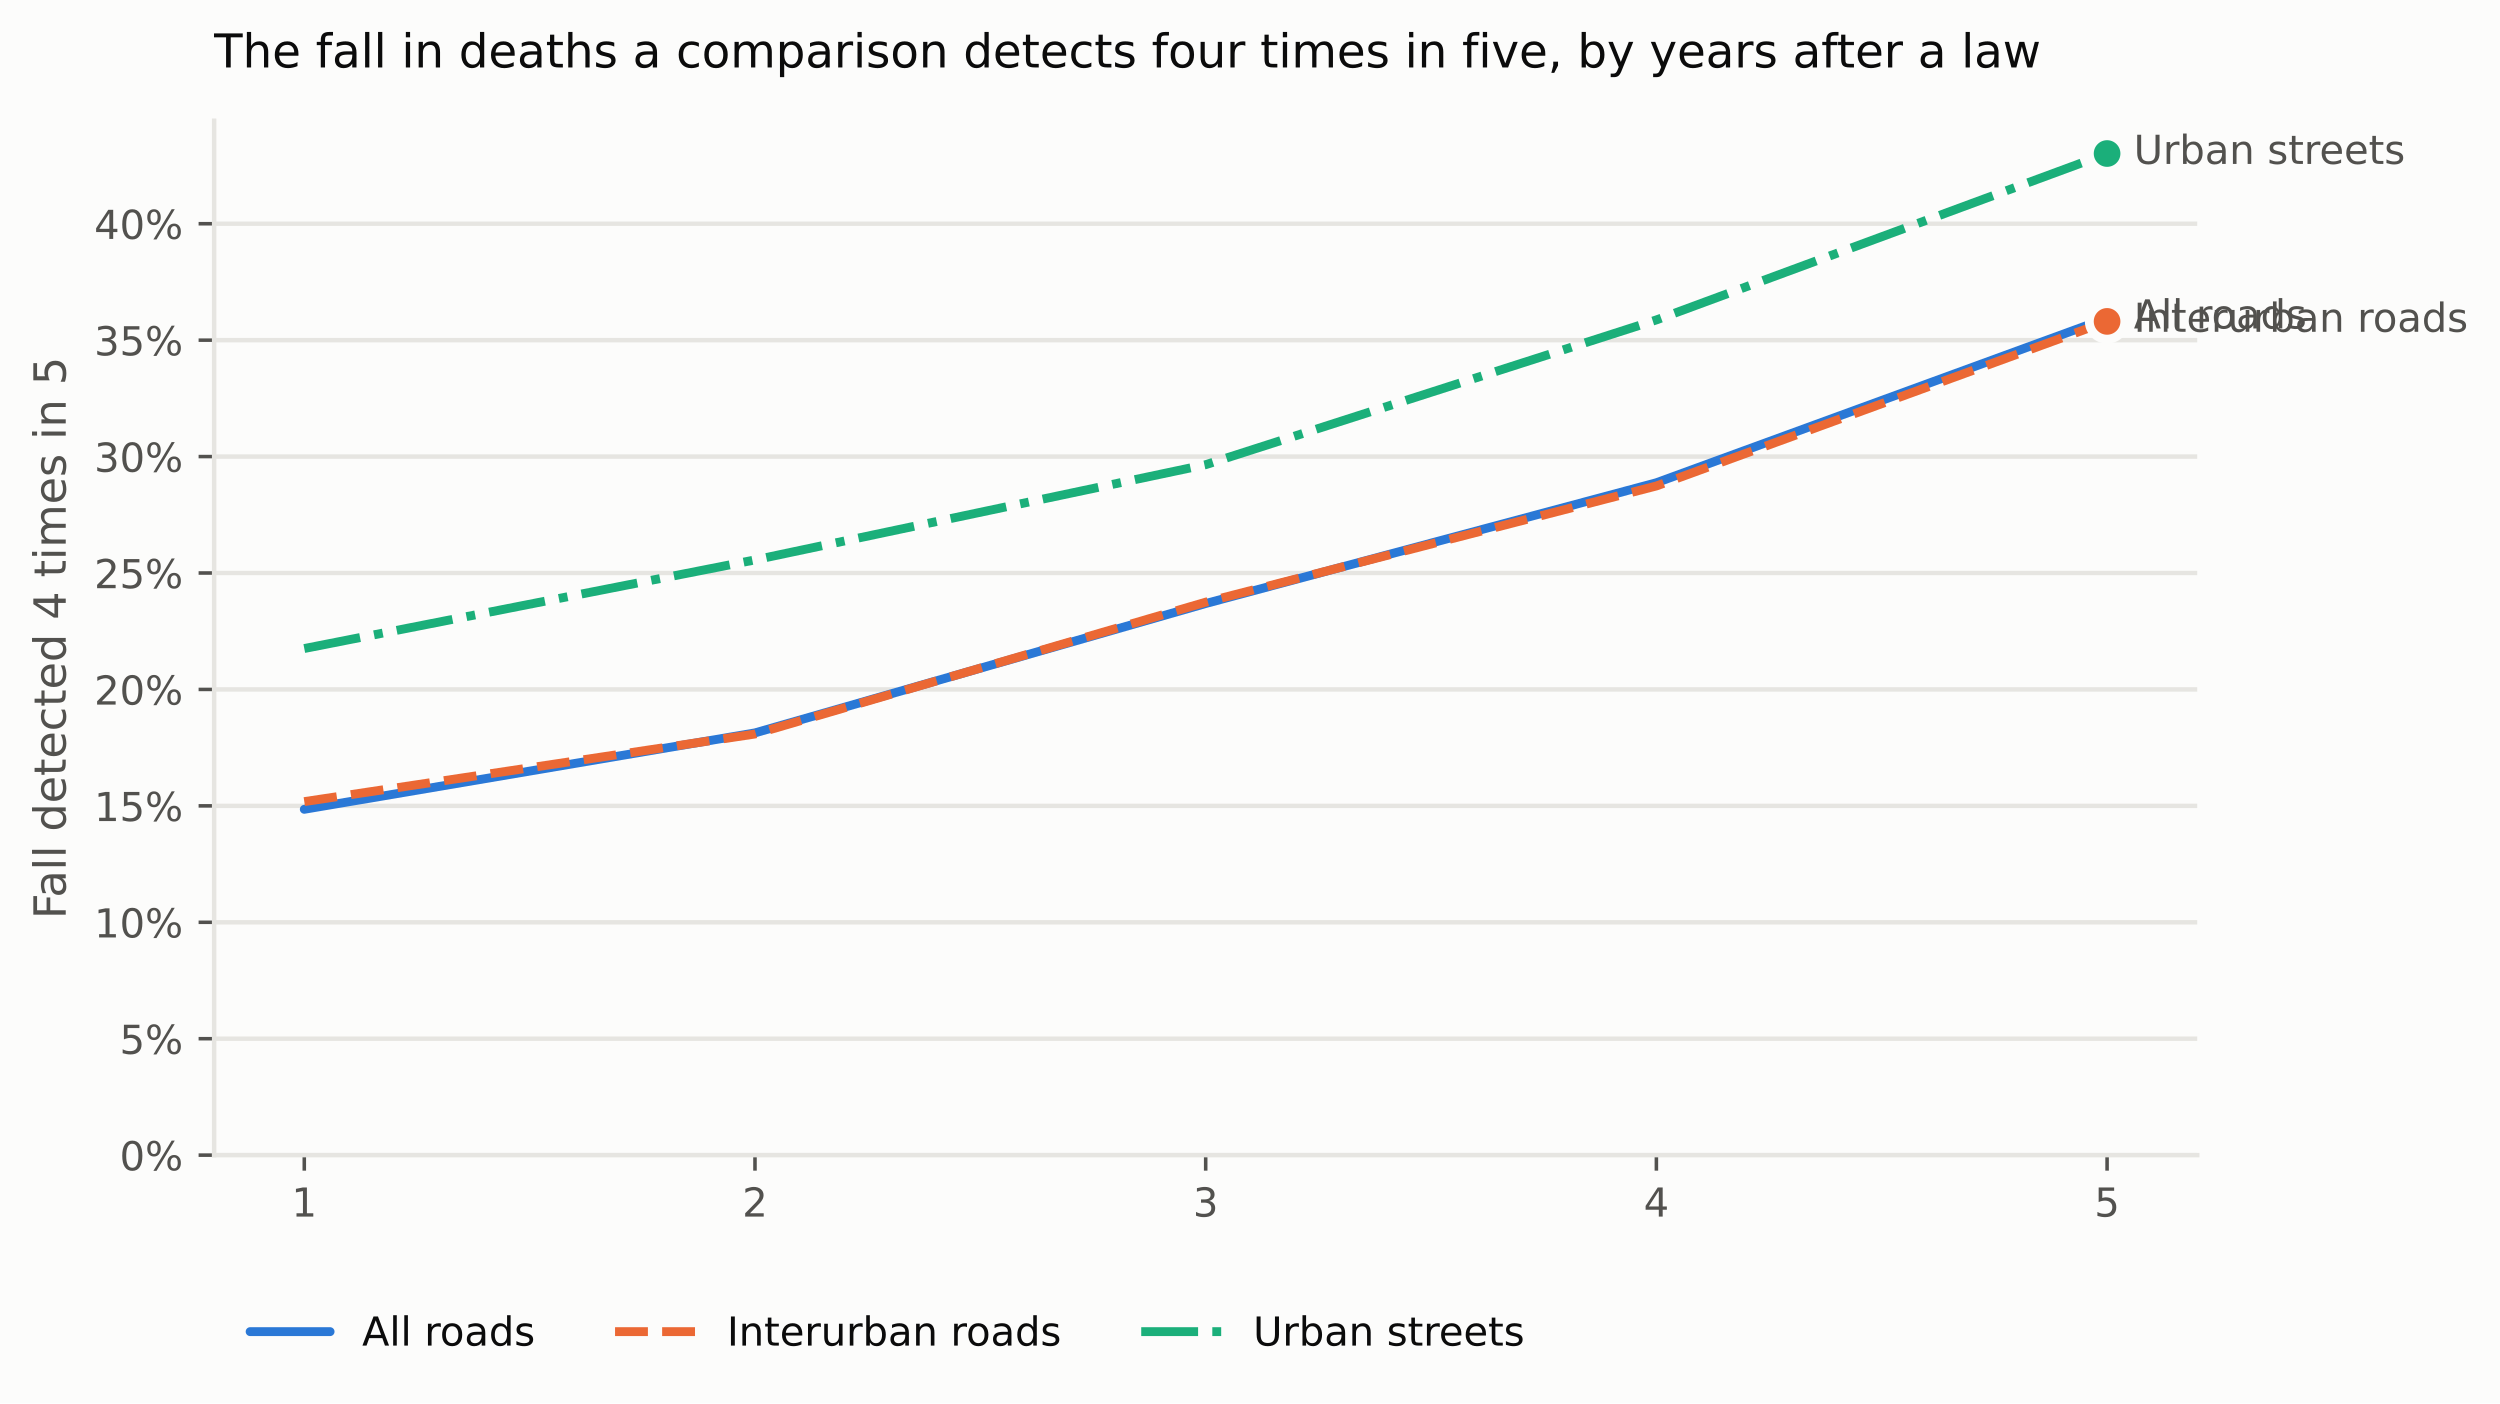
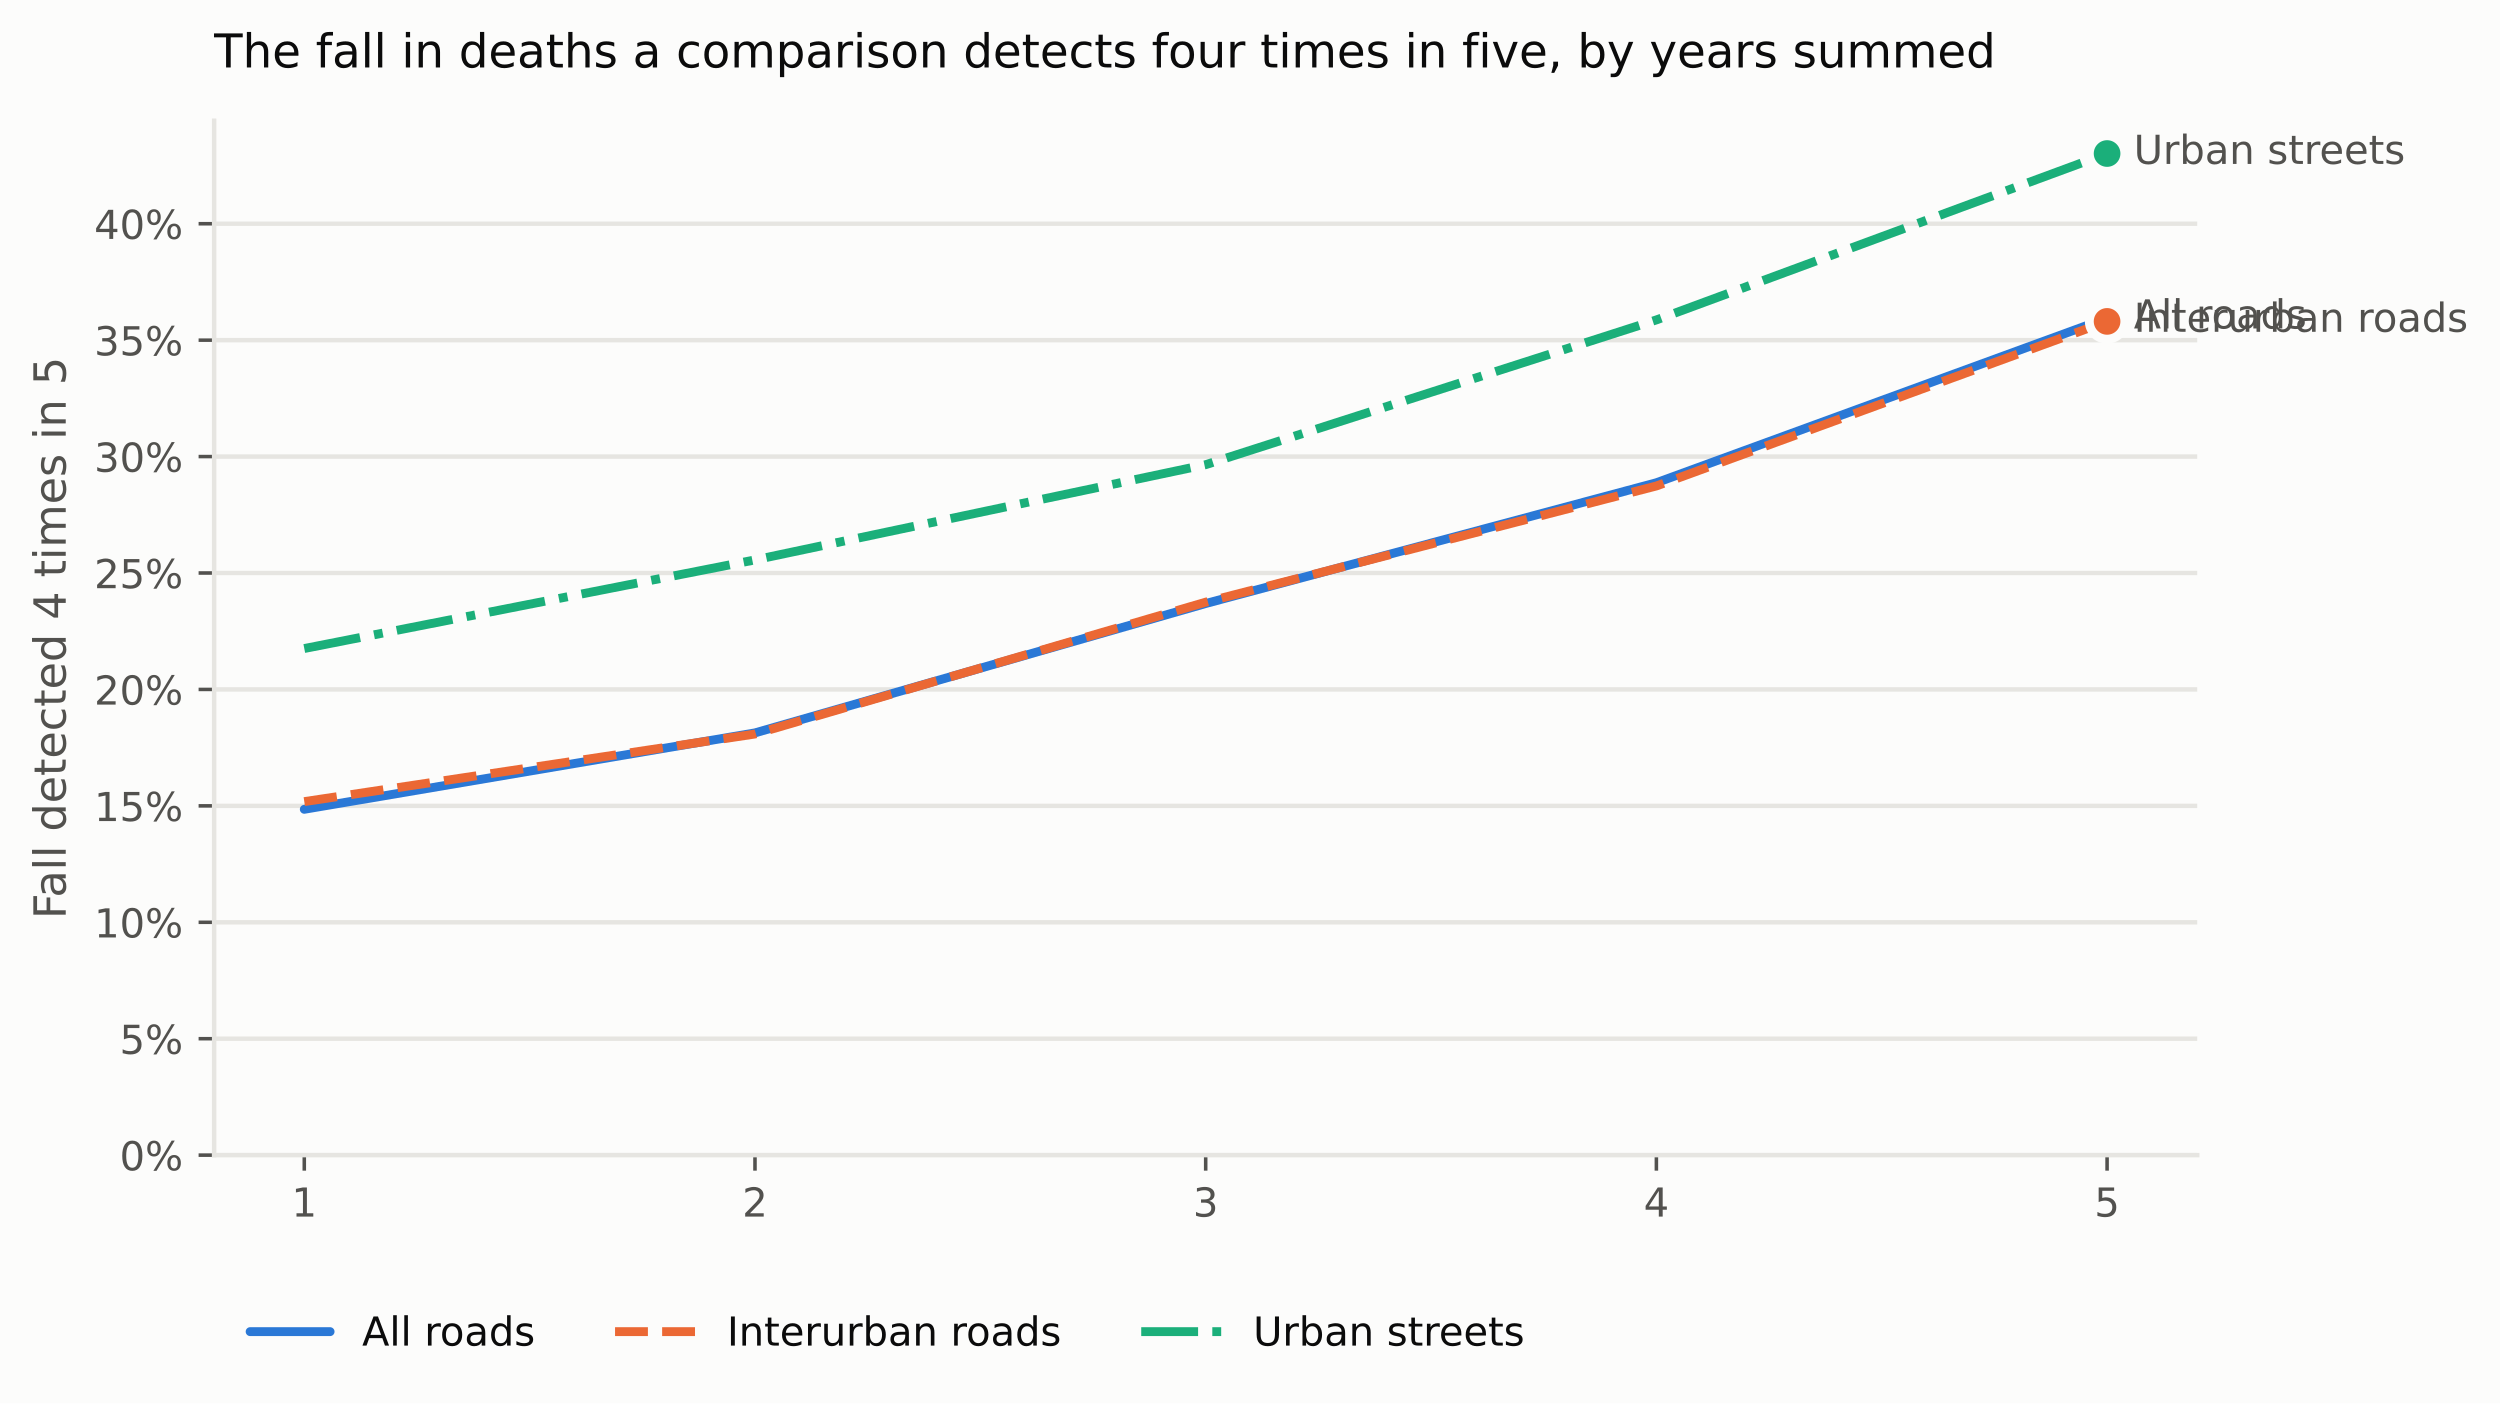
<svg xmlns="http://www.w3.org/2000/svg" xmlns:xlink="http://www.w3.org/1999/xlink" width="562.761pt" height="315.869pt" viewBox="0 0 562.761 315.869" version="1.1">
  <defs>
    <style type="text/css">*{stroke-linejoin: round; stroke-linecap: butt}</style>
  </defs>
  <g id="figure_1">
    <g id="patch_1">
      <path d="M 0 315.869  L 562.761 315.869  L 562.761 0  L 0 0  z " style="fill: #fcfcfb" />
    </g>
    <g id="axes_1">
      <g id="patch_2">
        <path d="M 48.205 260.026  L 494.605 260.026  L 494.605 27.178  L 48.205 27.178  z " style="fill: #fcfcfb" />
      </g>
      <g id="matplotlib.axis_1">
        <g id="xtick_1">
          <g id="line2d_1">
            <defs>
              <path id="m3a9c350e79" d="M 0 0  L 0 3.5  " style="stroke: #52514e; stroke-width: 0.8" />
            </defs>
            <g>
              <use xlink:href="#m3a9c350e79" x="68.496" y="260.026" style="fill: #52514e; stroke: #52514e; stroke-width: 0.8" />
            </g>
          </g>
          <g id="text_1">
            <text style="font-size: 9px; font-family: 'DejaVu Sans', 'Bitstream Vera Sans', 'Computer Modern Sans Serif', 'Lucida Grande', 'Verdana', 'Geneva', 'Lucid', 'Arial', 'Helvetica', 'Avant Garde', sans-serif; text-anchor: middle; fill: #52514e" x="68.496" y="273.864" transform="rotate(-0 68.4956 273.8643)">1</text>
          </g>
        </g>
        <g id="xtick_2">
          <g id="line2d_2">
            <g>
              <use xlink:href="#m3a9c350e79" x="169.95" y="260.026" style="fill: #52514e; stroke: #52514e; stroke-width: 0.8" />
            </g>
          </g>
          <g id="text_2">
            <text style="font-size: 9px; font-family: 'DejaVu Sans', 'Bitstream Vera Sans', 'Computer Modern Sans Serif', 'Lucida Grande', 'Verdana', 'Geneva', 'Lucid', 'Arial', 'Helvetica', 'Avant Garde', sans-serif; text-anchor: middle; fill: #52514e" x="169.95" y="273.864" transform="rotate(-0 169.9501 273.8643)">2</text>
          </g>
        </g>
        <g id="xtick_3">
          <g id="line2d_3">
            <g>
              <use xlink:href="#m3a9c350e79" x="271.405" y="260.026" style="fill: #52514e; stroke: #52514e; stroke-width: 0.8" />
            </g>
          </g>
          <g id="text_3">
            <text style="font-size: 9px; font-family: 'DejaVu Sans', 'Bitstream Vera Sans', 'Computer Modern Sans Serif', 'Lucida Grande', 'Verdana', 'Geneva', 'Lucid', 'Arial', 'Helvetica', 'Avant Garde', sans-serif; text-anchor: middle; fill: #52514e" x="271.405" y="273.864" transform="rotate(-0 271.4047 273.8643)">3</text>
          </g>
        </g>
        <g id="xtick_4">
          <g id="line2d_4">
            <g>
              <use xlink:href="#m3a9c350e79" x="372.859" y="260.026" style="fill: #52514e; stroke: #52514e; stroke-width: 0.8" />
            </g>
          </g>
          <g id="text_4">
            <text style="font-size: 9px; font-family: 'DejaVu Sans', 'Bitstream Vera Sans', 'Computer Modern Sans Serif', 'Lucida Grande', 'Verdana', 'Geneva', 'Lucid', 'Arial', 'Helvetica', 'Avant Garde', sans-serif; text-anchor: middle; fill: #52514e" x="372.859" y="273.864" transform="rotate(-0 372.8592 273.8643)">4</text>
          </g>
        </g>
        <g id="xtick_5">
          <g id="line2d_5">
            <g>
              <use xlink:href="#m3a9c350e79" x="474.314" y="260.026" style="fill: #52514e; stroke: #52514e; stroke-width: 0.8" />
            </g>
          </g>
          <g id="text_5">
            <text style="font-size: 9px; font-family: 'DejaVu Sans', 'Bitstream Vera Sans', 'Computer Modern Sans Serif', 'Lucida Grande', 'Verdana', 'Geneva', 'Lucid', 'Arial', 'Helvetica', 'Avant Garde', sans-serif; text-anchor: middle; fill: #52514e" x="474.314" y="273.864" transform="rotate(-0 474.3138 273.8643)">5</text>
          </g>
        </g>
      </g>
      <g id="matplotlib.axis_2">
        <g id="ytick_1">
          <g id="line2d_6">
            <path d="M 48.205 260.026  L 494.605 260.026  " clip-path="url(#p7026a4772d)" style="fill: none; stroke: #e6e5e1; stroke-linecap: round" />
          </g>
          <g id="line2d_7">
            <defs>
              <path id="mdd3c75259f" d="M 0 0  L -3.5 0  " style="stroke: #52514e; stroke-width: 0.8" />
            </defs>
            <g>
              <use xlink:href="#mdd3c75259f" x="48.205" y="260.026" style="fill: #52514e; stroke: #52514e; stroke-width: 0.8" />
            </g>
          </g>
          <g id="text_6">
            <text style="font-size: 9px; font-family: 'DejaVu Sans', 'Bitstream Vera Sans', 'Computer Modern Sans Serif', 'Lucida Grande', 'Verdana', 'Geneva', 'Lucid', 'Arial', 'Helvetica', 'Avant Garde', sans-serif; text-anchor: end; fill: #52514e" x="41.205" y="263.445" transform="rotate(-0 41.20469 263.4453)">0%</text>
          </g>
        </g>
        <g id="ytick_2">
          <g id="line2d_8">
            <path d="M 48.205 233.819  L 494.605 233.819  " clip-path="url(#p7026a4772d)" style="fill: none; stroke: #e6e5e1; stroke-linecap: round" />
          </g>
          <g id="line2d_9">
            <g>
              <use xlink:href="#mdd3c75259f" x="48.205" y="233.819" style="fill: #52514e; stroke: #52514e; stroke-width: 0.8" />
            </g>
          </g>
          <g id="text_7">
            <text style="font-size: 9px; font-family: 'DejaVu Sans', 'Bitstream Vera Sans', 'Computer Modern Sans Serif', 'Lucida Grande', 'Verdana', 'Geneva', 'Lucid', 'Arial', 'Helvetica', 'Avant Garde', sans-serif; text-anchor: end; fill: #52514e" x="41.205" y="237.237" transform="rotate(-0 41.20469 237.2375)">5%</text>
          </g>
        </g>
        <g id="ytick_3">
          <g id="line2d_10">
            <path d="M 48.205 207.611  L 494.605 207.611  " clip-path="url(#p7026a4772d)" style="fill: none; stroke: #e6e5e1; stroke-linecap: round" />
          </g>
          <g id="line2d_11">
            <g>
              <use xlink:href="#mdd3c75259f" x="48.205" y="207.611" style="fill: #52514e; stroke: #52514e; stroke-width: 0.8" />
            </g>
          </g>
          <g id="text_8">
            <text style="font-size: 9px; font-family: 'DejaVu Sans', 'Bitstream Vera Sans', 'Computer Modern Sans Serif', 'Lucida Grande', 'Verdana', 'Geneva', 'Lucid', 'Arial', 'Helvetica', 'Avant Garde', sans-serif; text-anchor: end; fill: #52514e" x="41.205" y="211.03" transform="rotate(-0 41.20469 211.0296)">10%</text>
          </g>
        </g>
        <g id="ytick_4">
          <g id="line2d_12">
            <path d="M 48.205 181.403  L 494.605 181.403  " clip-path="url(#p7026a4772d)" style="fill: none; stroke: #e6e5e1; stroke-linecap: round" />
          </g>
          <g id="line2d_13">
            <g>
              <use xlink:href="#mdd3c75259f" x="48.205" y="181.403" style="fill: #52514e; stroke: #52514e; stroke-width: 0.8" />
            </g>
          </g>
          <g id="text_9">
            <text style="font-size: 9px; font-family: 'DejaVu Sans', 'Bitstream Vera Sans', 'Computer Modern Sans Serif', 'Lucida Grande', 'Verdana', 'Geneva', 'Lucid', 'Arial', 'Helvetica', 'Avant Garde', sans-serif; text-anchor: end; fill: #52514e" x="41.205" y="184.822" transform="rotate(-0 41.20469 184.8218)">15%</text>
          </g>
        </g>
        <g id="ytick_5">
          <g id="line2d_14">
            <path d="M 48.205 155.195  L 494.605 155.195  " clip-path="url(#p7026a4772d)" style="fill: none; stroke: #e6e5e1; stroke-linecap: round" />
          </g>
          <g id="line2d_15">
            <g>
              <use xlink:href="#mdd3c75259f" x="48.205" y="155.195" style="fill: #52514e; stroke: #52514e; stroke-width: 0.8" />
            </g>
          </g>
          <g id="text_10">
            <text style="font-size: 9px; font-family: 'DejaVu Sans', 'Bitstream Vera Sans', 'Computer Modern Sans Serif', 'Lucida Grande', 'Verdana', 'Geneva', 'Lucid', 'Arial', 'Helvetica', 'Avant Garde', sans-serif; text-anchor: end; fill: #52514e" x="41.205" y="158.614" transform="rotate(-0 41.20469 158.6139)">20%</text>
          </g>
        </g>
        <g id="ytick_6">
          <g id="line2d_16">
            <path d="M 48.205 128.987  L 494.605 128.987  " clip-path="url(#p7026a4772d)" style="fill: none; stroke: #e6e5e1; stroke-linecap: round" />
          </g>
          <g id="line2d_17">
            <g>
              <use xlink:href="#mdd3c75259f" x="48.205" y="128.987" style="fill: #52514e; stroke: #52514e; stroke-width: 0.8" />
            </g>
          </g>
          <g id="text_11">
            <text style="font-size: 9px; font-family: 'DejaVu Sans', 'Bitstream Vera Sans', 'Computer Modern Sans Serif', 'Lucida Grande', 'Verdana', 'Geneva', 'Lucid', 'Arial', 'Helvetica', 'Avant Garde', sans-serif; text-anchor: end; fill: #52514e" x="41.205" y="132.406" transform="rotate(-0 41.20469 132.4061)">25%</text>
          </g>
        </g>
        <g id="ytick_7">
          <g id="line2d_18">
            <path d="M 48.205 102.779  L 494.605 102.779  " clip-path="url(#p7026a4772d)" style="fill: none; stroke: #e6e5e1; stroke-linecap: round" />
          </g>
          <g id="line2d_19">
            <g>
              <use xlink:href="#mdd3c75259f" x="48.205" y="102.779" style="fill: #52514e; stroke: #52514e; stroke-width: 0.8" />
            </g>
          </g>
          <g id="text_12">
            <text style="font-size: 9px; font-family: 'DejaVu Sans', 'Bitstream Vera Sans', 'Computer Modern Sans Serif', 'Lucida Grande', 'Verdana', 'Geneva', 'Lucid', 'Arial', 'Helvetica', 'Avant Garde', sans-serif; text-anchor: end; fill: #52514e" x="41.205" y="106.198" transform="rotate(-0 41.20469 106.1982)">30%</text>
          </g>
        </g>
        <g id="ytick_8">
          <g id="line2d_20">
            <path d="M 48.205 76.571  L 494.605 76.571  " clip-path="url(#p7026a4772d)" style="fill: none; stroke: #e6e5e1; stroke-linecap: round" />
          </g>
          <g id="line2d_21">
            <g>
              <use xlink:href="#mdd3c75259f" x="48.205" y="76.571" style="fill: #52514e; stroke: #52514e; stroke-width: 0.8" />
            </g>
          </g>
          <g id="text_13">
            <text style="font-size: 9px; font-family: 'DejaVu Sans', 'Bitstream Vera Sans', 'Computer Modern Sans Serif', 'Lucida Grande', 'Verdana', 'Geneva', 'Lucid', 'Arial', 'Helvetica', 'Avant Garde', sans-serif; text-anchor: end; fill: #52514e" x="41.205" y="79.99" transform="rotate(-0 41.20469 79.99037)">35%</text>
          </g>
        </g>
        <g id="ytick_9">
          <g id="line2d_22">
            <path d="M 48.205 50.364  L 494.605 50.364  " clip-path="url(#p7026a4772d)" style="fill: none; stroke: #e6e5e1; stroke-linecap: round" />
          </g>
          <g id="line2d_23">
            <g>
              <use xlink:href="#mdd3c75259f" x="48.205" y="50.364" style="fill: #52514e; stroke: #52514e; stroke-width: 0.8" />
            </g>
          </g>
          <g id="text_14">
            <text style="font-size: 9px; font-family: 'DejaVu Sans', 'Bitstream Vera Sans', 'Computer Modern Sans Serif', 'Lucida Grande', 'Verdana', 'Geneva', 'Lucid', 'Arial', 'Helvetica', 'Avant Garde', sans-serif; text-anchor: end; fill: #52514e" x="41.205" y="53.783" transform="rotate(-0 41.20469 53.78253)">40%</text>
          </g>
        </g>
        <g id="text_15">
          <text style="font-size: 10px; font-family: 'DejaVu Sans', 'Bitstream Vera Sans', 'Computer Modern Sans Serif', 'Lucida Grande', 'Verdana', 'Geneva', 'Lucid', 'Arial', 'Helvetica', 'Avant Garde', sans-serif; text-anchor: middle; fill: #52514e" x="14.798" y="143.602" transform="rotate(-90 14.79844 143.6024)">Fall detected 4 times in 5</text>
        </g>
      </g>
      <g id="line2d_24">
        <path d="M 68.496 182.177  L 169.95 164.973  L 271.405 135.852  L 372.859 108.665  L 474.314 71.608  " clip-path="url(#p7026a4772d)" style="fill: none; stroke: #2a78d6; stroke-width: 2; stroke-linecap: round" />
      </g>
      <g id="line2d_25">
        <defs>
          <path id="mbdb302a14b" d="M 0 4  C 1.061 4 2.078 3.579 2.828 2.828  C 3.579 2.078 4 1.061 4 0  C 4 -1.061 3.579 -2.078 2.828 -2.828  C 2.078 -3.579 1.061 -4 0 -4  C -1.061 -4 -2.078 -3.579 -2.828 -2.828  C -3.579 -2.078 -4 -1.061 -4 0  C -4 1.061 -3.579 2.078 -2.828 2.828  C -2.078 3.579 -1.061 4 0 4  z " style="stroke: #fcfcfb; stroke-width: 2" />
        </defs>
        <g clip-path="url(#p7026a4772d)">
          <use xlink:href="#mbdb302a14b" x="474.314" y="71.608" style="fill: #2a78d6; stroke: #fcfcfb; stroke-width: 2" />
        </g>
      </g>
      <g id="line2d_26">
        <path d="M 68.496 180.446  L 169.95 165.229  L 271.405 135.55  L 372.859 109.395  L 474.314 72.348  " clip-path="url(#p7026a4772d)" style="fill: none; stroke-dasharray: 7.4,3.2; stroke-dashoffset: 0; stroke: #eb6834; stroke-width: 2" />
      </g>
      <g id="line2d_27">
        <defs>
          <path id="m415b86604d" d="M 0 4  C 1.061 4 2.078 3.579 2.828 2.828  C 3.579 2.078 4 1.061 4 0  C 4 -1.061 3.579 -2.078 2.828 -2.828  C 2.078 -3.579 1.061 -4 0 -4  C -1.061 -4 -2.078 -3.579 -2.828 -2.828  C -3.579 -2.078 -4 -1.061 -4 0  C -4 1.061 -3.579 2.078 -2.828 2.828  C -2.078 3.579 -1.061 4 0 4  z " style="stroke: #fcfcfb; stroke-width: 2" />
        </defs>
        <g clip-path="url(#p7026a4772d)">
          <use xlink:href="#m415b86604d" x="474.314" y="72.348" style="fill: #eb6834; stroke: #fcfcfb; stroke-width: 2" />
        </g>
      </g>
      <g id="line2d_28">
        <path d="M 68.496 145.984  L 169.95 126.035  L 271.405 104.599  L 372.859 72.014  L 474.314 34.559  " clip-path="url(#p7026a4772d)" style="fill: none; stroke-dasharray: 12.8,3.2,2,3.2; stroke-dashoffset: 0; stroke: #1baf7a; stroke-width: 2" />
      </g>
      <g id="line2d_29">
        <defs>
          <path id="mb20026e83d" d="M 0 4  C 1.061 4 2.078 3.579 2.828 2.828  C 3.579 2.078 4 1.061 4 0  C 4 -1.061 3.579 -2.078 2.828 -2.828  C 2.078 -3.579 1.061 -4 0 -4  C -1.061 -4 -2.078 -3.579 -2.828 -2.828  C -3.579 -2.078 -4 -1.061 -4 0  C -4 1.061 -3.579 2.078 -2.828 2.828  C -2.078 3.579 -1.061 4 0 4  z " style="stroke: #fcfcfb; stroke-width: 2" />
        </defs>
        <g clip-path="url(#p7026a4772d)">
          <use xlink:href="#mb20026e83d" x="474.314" y="34.559" style="fill: #1baf7a; stroke: #fcfcfb; stroke-width: 2" />
        </g>
      </g>
      <g id="patch_3">
        <path d="M 48.205 260.026  L 48.205 27.178  " style="fill: none; stroke: #e6e5e1; stroke-linejoin: miter; stroke-linecap: square" />
      </g>
      <g id="patch_4">
        <path d="M 48.205 260.026  L 494.605 260.026  " style="fill: none; stroke: #e6e5e1; stroke-linejoin: miter; stroke-linecap: square" />
      </g>
      <g id="text_16">
        <text style="font-size: 9px; font-family: 'DejaVu Sans', 'Bitstream Vera Sans', 'Computer Modern Sans Serif', 'Lucida Grande', 'Verdana', 'Geneva', 'Lucid', 'Arial', 'Helvetica', 'Avant Garde', sans-serif; text-anchor: start; fill: #52514e" x="480.314" y="73.946" transform="rotate(-0 480.3138 73.94637)">All roads</text>
      </g>
      <g id="text_17">
        <text style="font-size: 9px; font-family: 'DejaVu Sans', 'Bitstream Vera Sans', 'Computer Modern Sans Serif', 'Lucida Grande', 'Verdana', 'Geneva', 'Lucid', 'Arial', 'Helvetica', 'Avant Garde', sans-serif; text-anchor: start; fill: #52514e" x="480.314" y="74.686" transform="rotate(-0 480.3138 74.6864)">Interurban roads</text>
      </g>
      <g id="text_18">
        <text style="font-size: 9px; font-family: 'DejaVu Sans', 'Bitstream Vera Sans', 'Computer Modern Sans Serif', 'Lucida Grande', 'Verdana', 'Geneva', 'Lucid', 'Arial', 'Helvetica', 'Avant Garde', sans-serif; text-anchor: start; fill: #52514e" x="480.314" y="36.897" transform="rotate(-0 480.3138 36.89748)">Urban streets</text>
      </g>
      <g id="text_19">
-         <text style="font-size: 10.5px; font-family: 'DejaVu Sans', 'Bitstream Vera Sans', 'Computer Modern Sans Serif', 'Lucida Grande', 'Verdana', 'Geneva', 'Lucid', 'Arial', 'Helvetica', 'Avant Garde', sans-serif; text-anchor: start; fill: #0b0b0b" x="48.205" y="15.178" transform="rotate(-0 48.20469 15.17836)">The fall in deaths a comparison detects four times in five, by years after a law</text>
+         <text style="font-size: 10.5px; font-family: 'DejaVu Sans', 'Bitstream Vera Sans', 'Computer Modern Sans Serif', 'Lucida Grande', 'Verdana', 'Geneva', 'Lucid', 'Arial', 'Helvetica', 'Avant Garde', sans-serif; text-anchor: start; fill: #0b0b0b" x="48.205" y="15.178" transform="rotate(-0 48.20469 15.17836)">The fall in deaths a comparison detects four times in five, by years summed</text>
      </g>
      <g id="legend_1">
        <g id="line2d_30">
          <path d="M 56.305 299.757  L 65.305 299.757  L 74.305 299.757  " style="fill: none; stroke: #2a78d6; stroke-width: 2; stroke-linecap: round" />
        </g>
        <g id="text_20">
          <text style="font-size: 9px; font-family: 'DejaVu Sans', 'Bitstream Vera Sans', 'Computer Modern Sans Serif', 'Lucida Grande', 'Verdana', 'Geneva', 'Lucid', 'Arial', 'Helvetica', 'Avant Garde', sans-serif; text-anchor: start; fill: #0b0b0b" x="81.505" y="302.907" transform="rotate(-0 81.50469 302.9067)">All roads</text>
        </g>
        <g id="line2d_31">
          <path d="M 138.448 299.757  L 147.448 299.757  L 156.448 299.757  " style="fill: none; stroke-dasharray: 7.4,3.2; stroke-dashoffset: 0; stroke: #eb6834; stroke-width: 2" />
        </g>
        <g id="text_21">
          <text style="font-size: 9px; font-family: 'DejaVu Sans', 'Bitstream Vera Sans', 'Computer Modern Sans Serif', 'Lucida Grande', 'Verdana', 'Geneva', 'Lucid', 'Arial', 'Helvetica', 'Avant Garde', sans-serif; text-anchor: start; fill: #0b0b0b" x="163.648" y="302.907" transform="rotate(-0 163.648 302.9067)">Interurban roads</text>
        </g>
        <g id="line2d_32">
          <path d="M 256.895 299.757  L 265.895 299.757  L 274.895 299.757  " style="fill: none; stroke-dasharray: 12.8,3.2,2,3.2; stroke-dashoffset: 0; stroke: #1baf7a; stroke-width: 2" />
        </g>
        <g id="text_22">
          <text style="font-size: 9px; font-family: 'DejaVu Sans', 'Bitstream Vera Sans', 'Computer Modern Sans Serif', 'Lucida Grande', 'Verdana', 'Geneva', 'Lucid', 'Arial', 'Helvetica', 'Avant Garde', sans-serif; text-anchor: start; fill: #0b0b0b" x="282.095" y="302.907" transform="rotate(-0 282.095 302.9067)">Urban streets</text>
        </g>
      </g>
    </g>
  </g>
  <defs>
    <clipPath id="p7026a4772d">
      <rect x="48.205" y="27.178" width="446.4" height="232.848" />
    </clipPath>
  </defs>
</svg>
